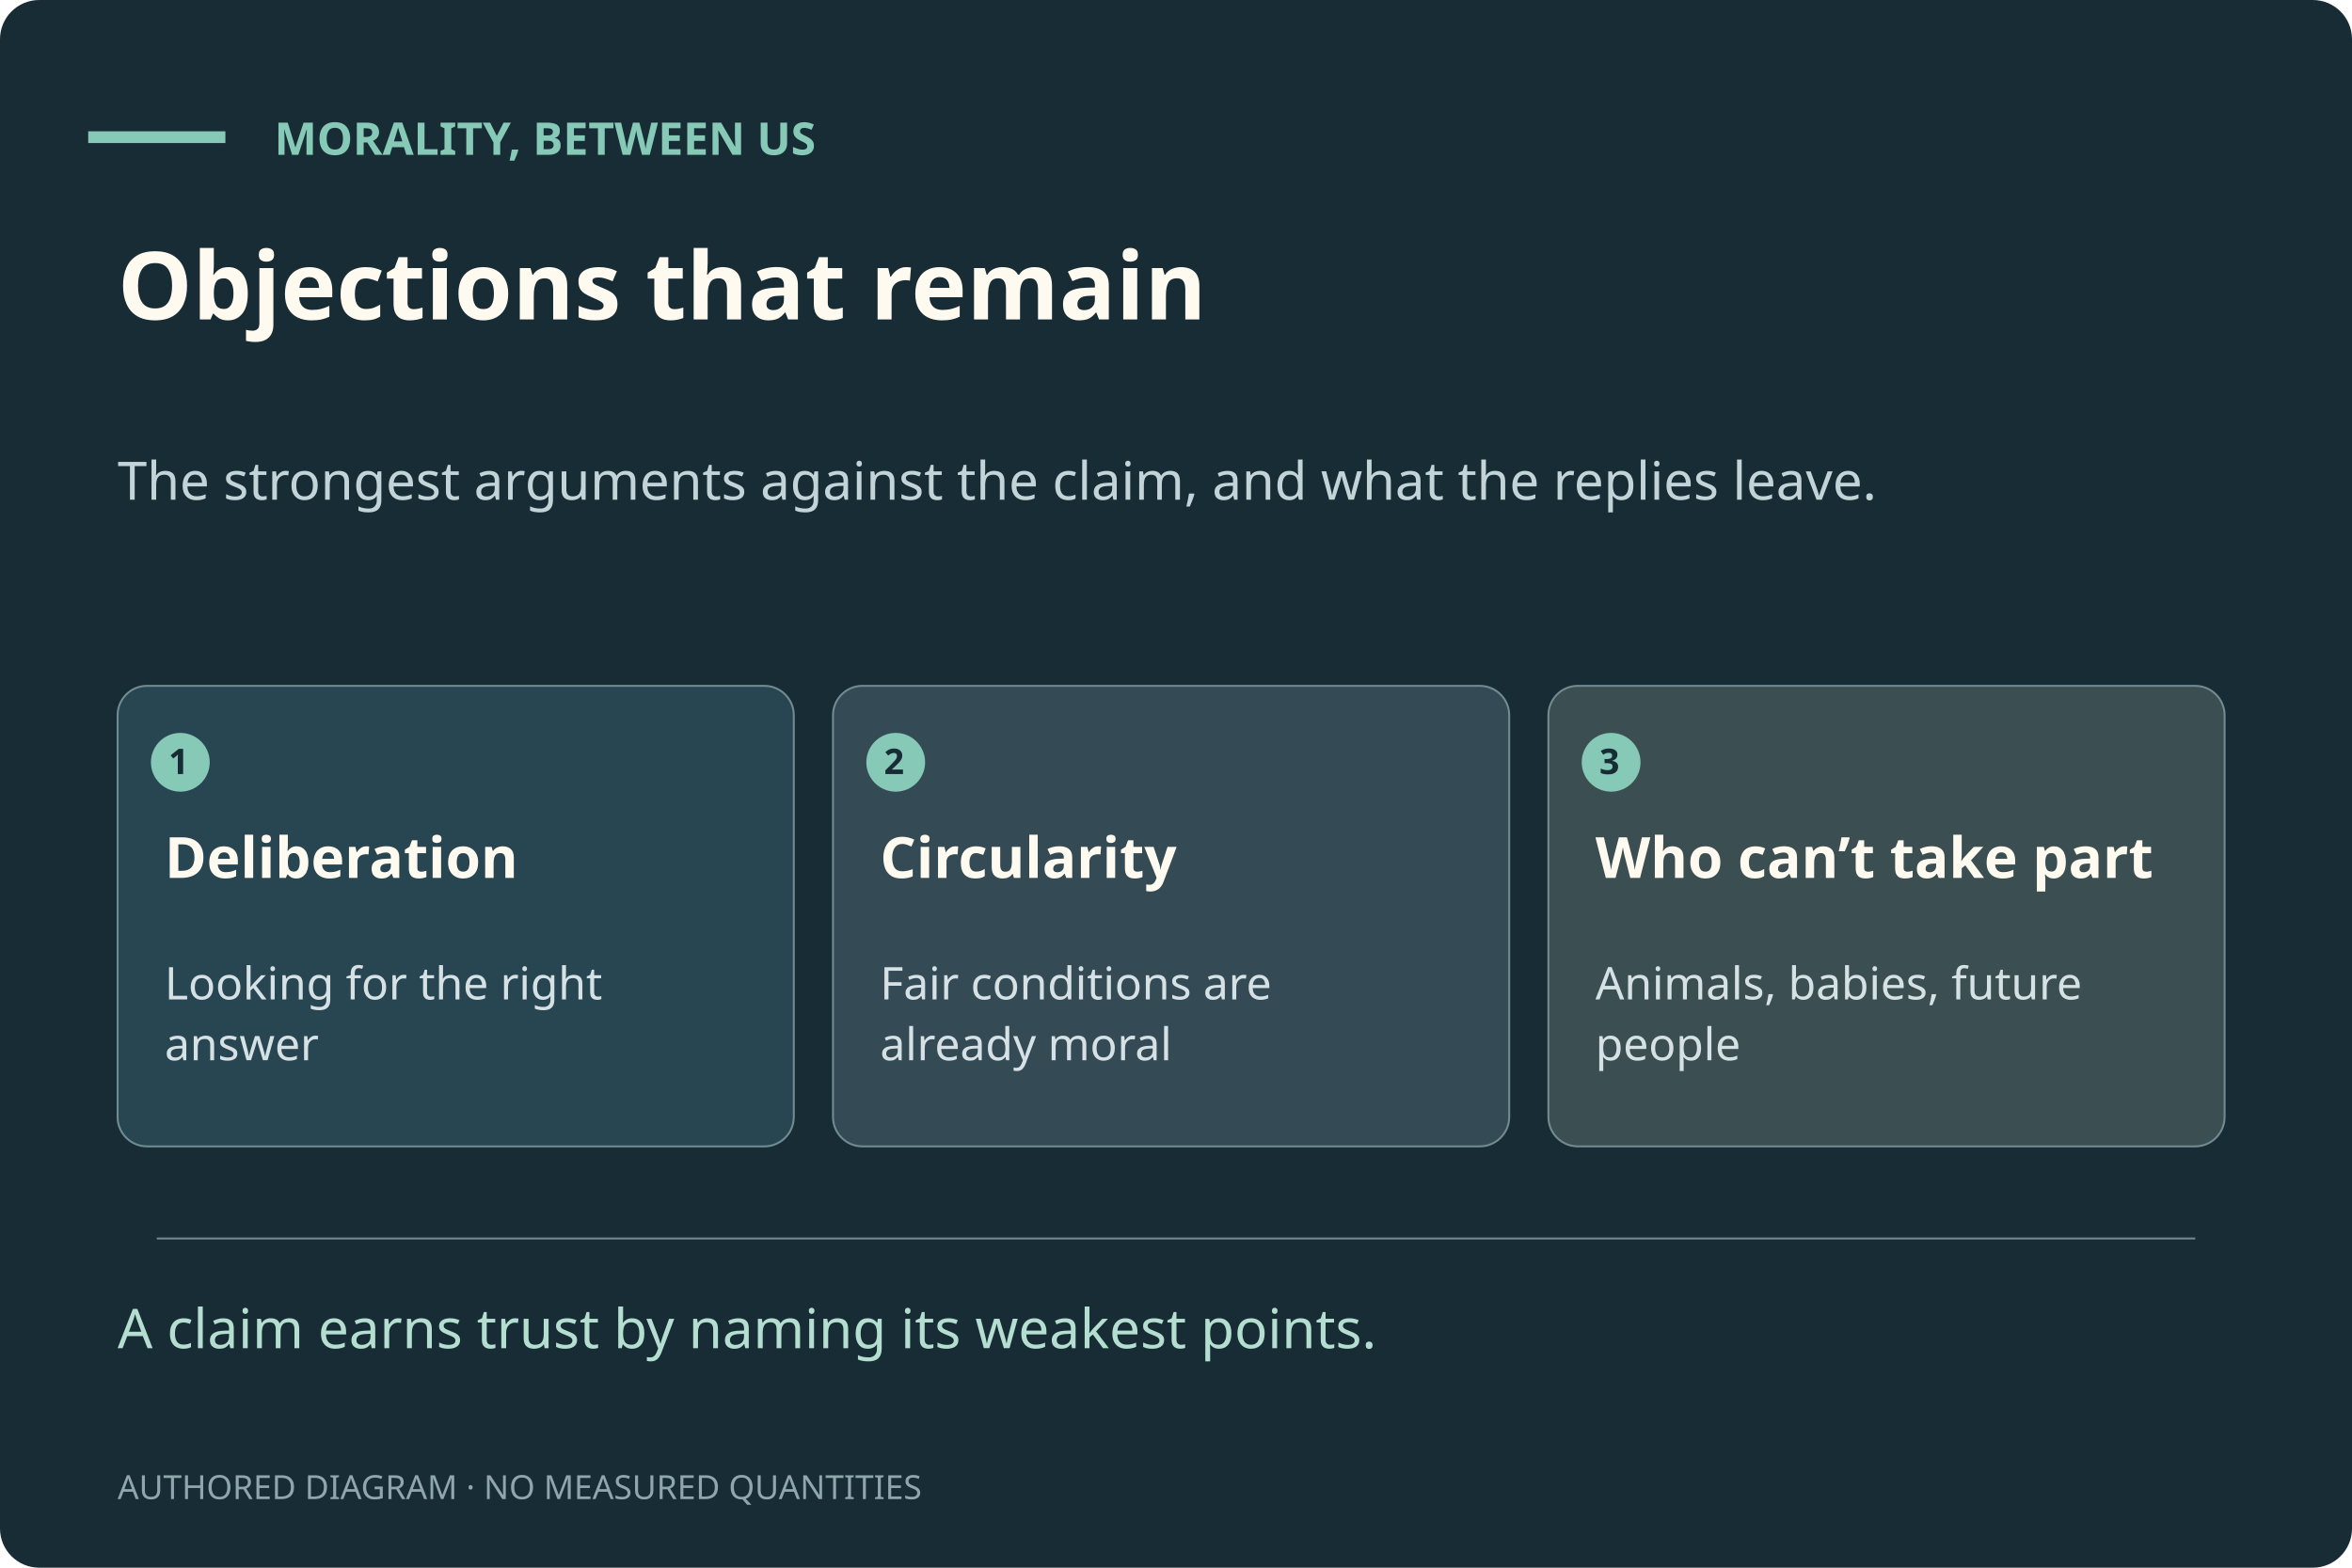
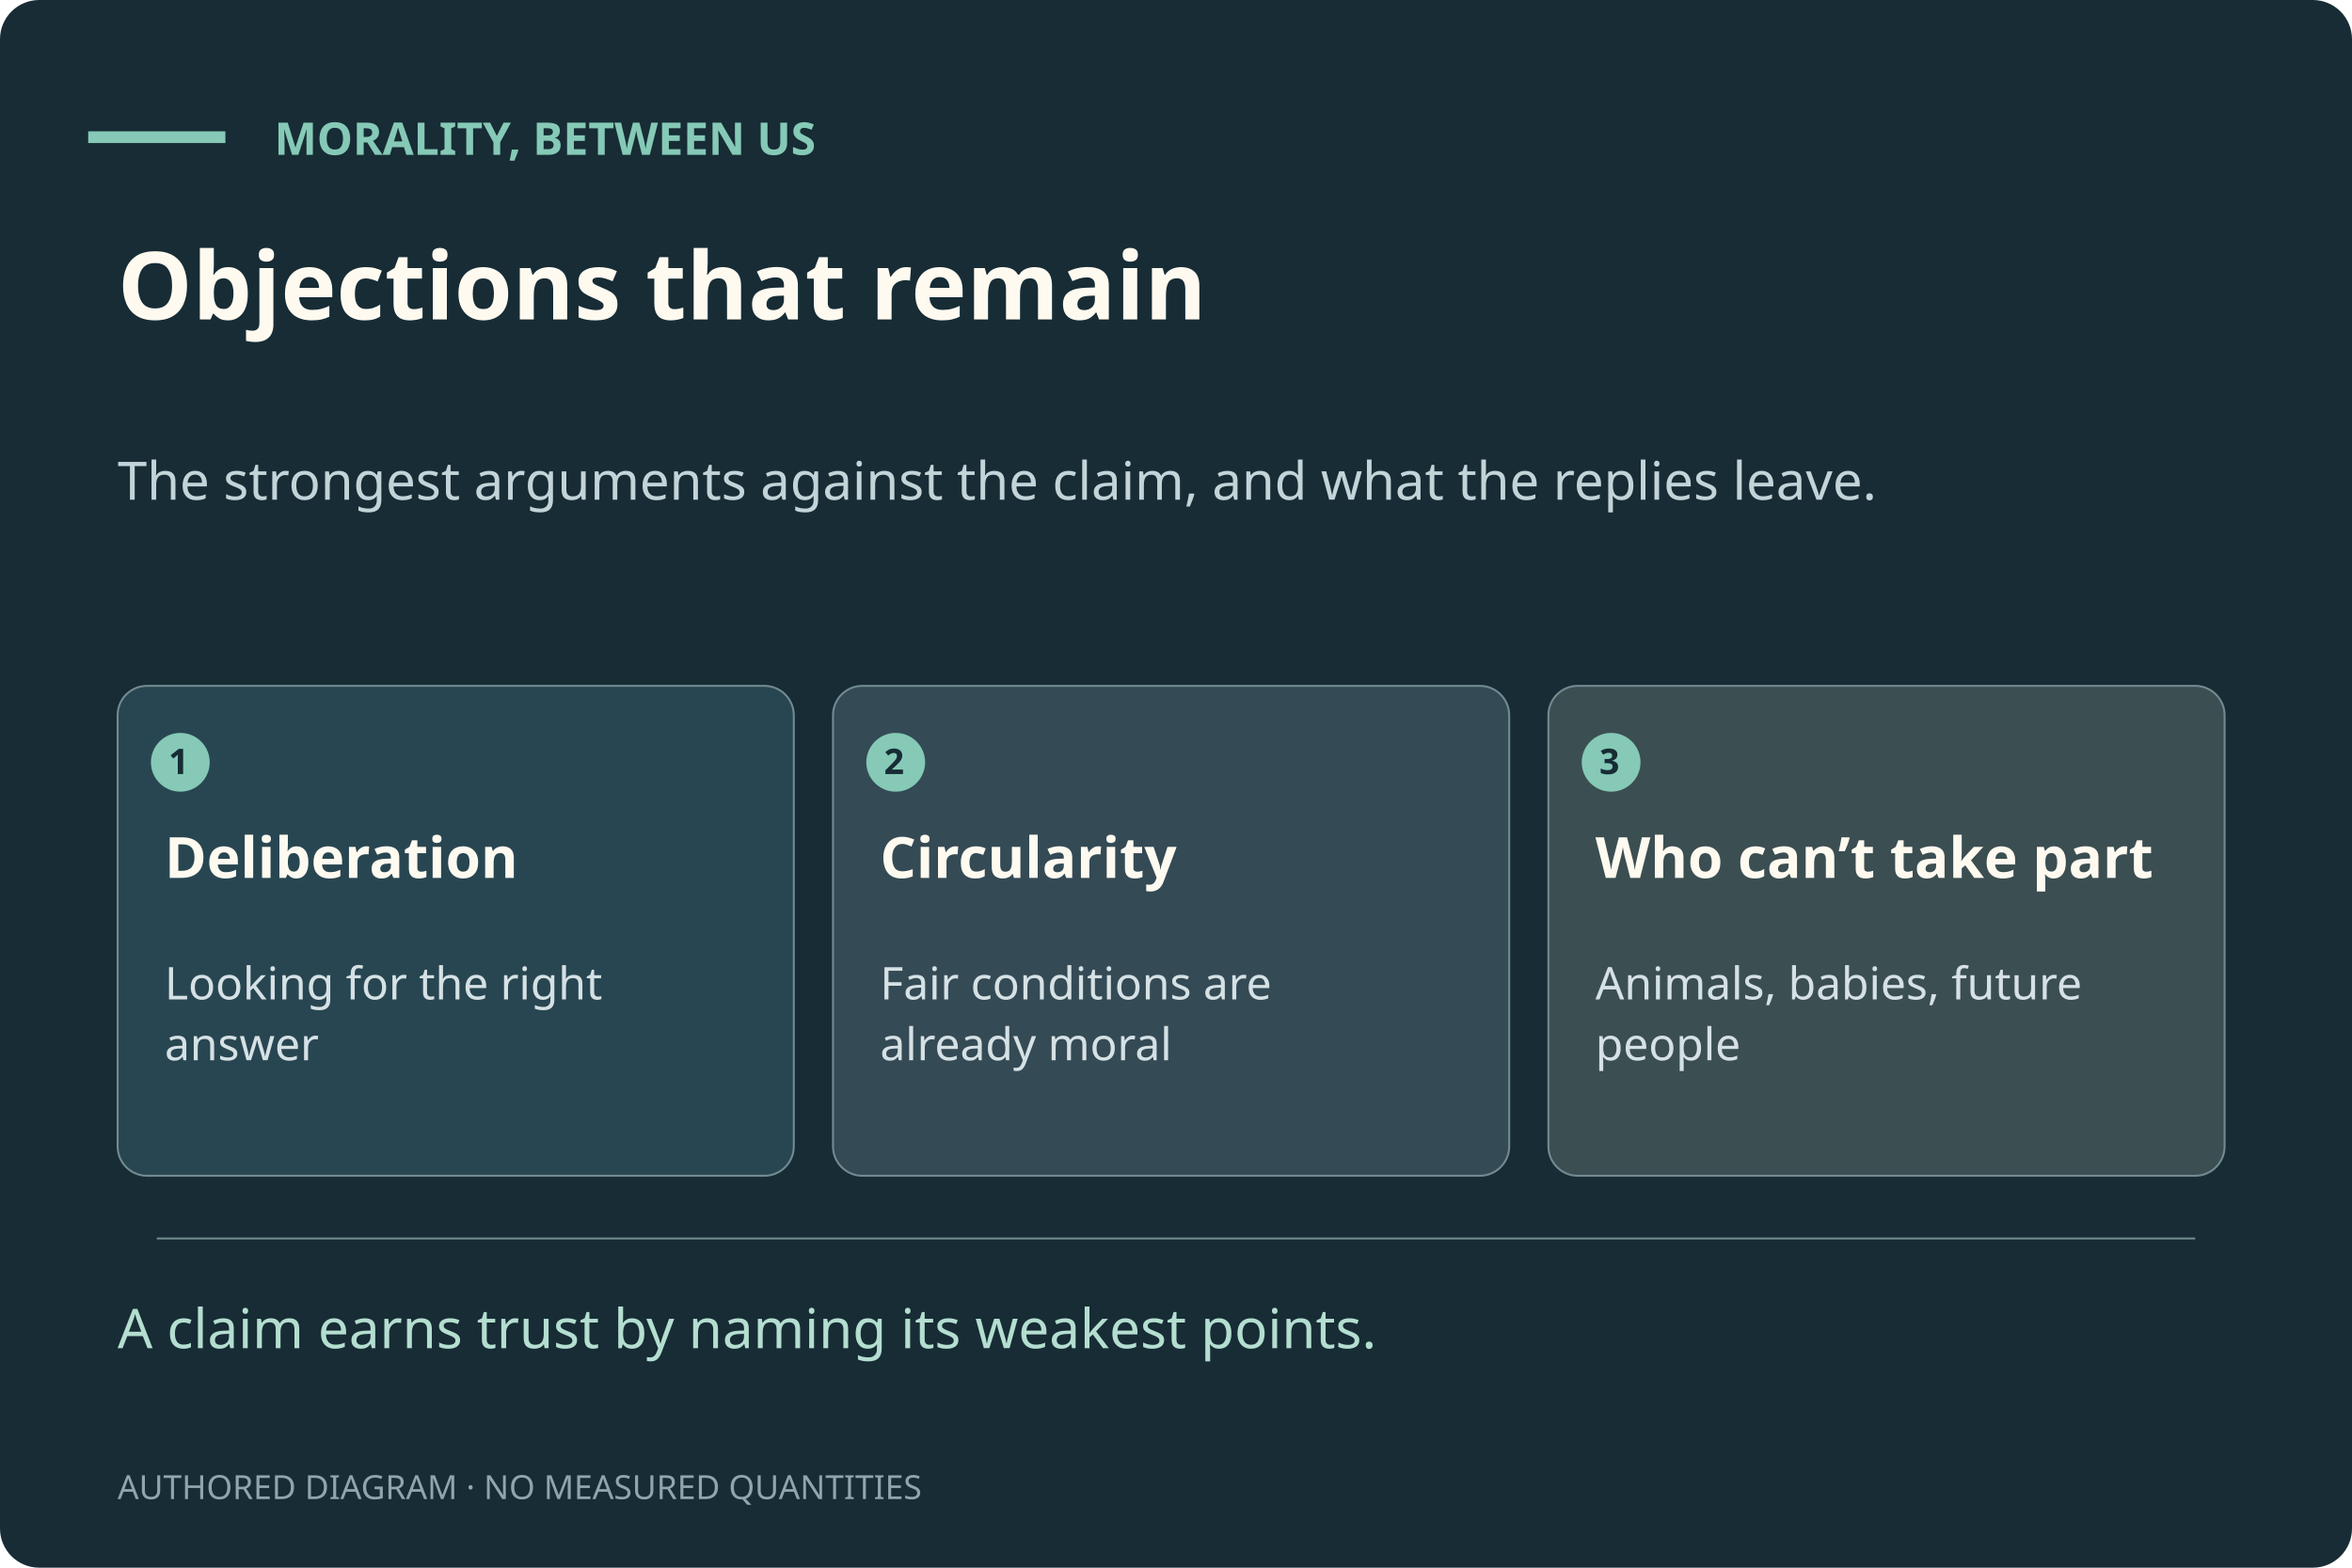
<svg xmlns="http://www.w3.org/2000/svg" width="1200" height="800" viewBox="0 0 1200 800" role="img" aria-label="Objections that remain">
  <rect width="1200" height="800" rx="20" fill="#172c35" />
  <path d="M45 70h70" stroke="#85c9b6" stroke-width="6" />
  <text x="140" y="79" fill="#85c9b6" font-size="23" font-weight="600" font-family="system-ui,sans-serif">
    <tspan x="140" dy="0">MORALITY, BETWEEN US</tspan>
  </text>
  <text x="60" y="163" fill="#fffaf0" font-size="48" font-weight="600" font-family="system-ui,sans-serif">
    <tspan x="60" dy="0">Objections that remain</tspan>
  </text>
  <text x="60" y="255" fill="#c3d4d9" font-size="27" font-weight="400" font-family="system-ui,sans-serif">
    <tspan x="60" dy="0">The strongest arguments against the claim, and what the replies leave.</tspan>
  </text>
-   <rect x="60" y="350" width="345" height="235" rx="15" fill="#284651" stroke="#718b91" />
+   <rect x="60" y="350" width="345" height="250" rx="15" fill="#284651" stroke="#718b91" />
  <circle cx="92" cy="389" r="15" fill="#85c9b6" />
  <text x="86" y="395" fill="#172c35" font-size="18" font-weight="700" font-family="system-ui,sans-serif">
    <tspan x="86" dy="0">1</tspan>
  </text>
  <text x="84" y="448" fill="#fffaf0" font-size="29" font-weight="600" font-family="system-ui,sans-serif">
    <tspan x="84" dy="0">Deliberation</tspan>
  </text>
  <text x="84" y="510" fill="#d5e1e4" font-size="23" font-weight="400" font-family="system-ui,sans-serif">
    <tspan x="84" dy="0">Looking for the right</tspan>
    <tspan x="84" dy="31.05">answer</tspan>
  </text>
-   <rect x="425" y="350" width="345" height="235" rx="15" fill="#344a55" stroke="#718b91" />
+   <rect x="425" y="350" width="345" height="250" rx="15" fill="#344a55" stroke="#718b91" />
  <circle cx="457" cy="389" r="15" fill="#85c9b6" />
  <text x="451" y="395" fill="#172c35" font-size="18" font-weight="700" font-family="system-ui,sans-serif">
    <tspan x="451" dy="0">2</tspan>
  </text>
  <text x="449" y="448" fill="#fffaf0" font-size="29" font-weight="600" font-family="system-ui,sans-serif">
    <tspan x="449" dy="0">Circularity</tspan>
  </text>
  <text x="449" y="510" fill="#d5e1e4" font-size="23" font-weight="400" font-family="system-ui,sans-serif">
    <tspan x="449" dy="0">Fair conditions are</tspan>
    <tspan x="449" dy="31.05">already moral</tspan>
  </text>
-   <rect x="790" y="350" width="345" height="235" rx="15" fill="#3b4e51" stroke="#718b91" />
+   <rect x="790" y="350" width="345" height="250" rx="15" fill="#3b4e51" stroke="#718b91" />
  <circle cx="822" cy="389" r="15" fill="#85c9b6" />
  <text x="816" y="395" fill="#172c35" font-size="18" font-weight="700" font-family="system-ui,sans-serif">
    <tspan x="816" dy="0">3</tspan>
  </text>
  <text x="814" y="448" fill="#fffaf0" font-size="29" font-weight="600" font-family="system-ui,sans-serif">
    <tspan x="814" dy="0">Who can’t take part</tspan>
  </text>
  <text x="814" y="510" fill="#d5e1e4" font-size="23" font-weight="400" font-family="system-ui,sans-serif">
    <tspan x="814" dy="0">Animals, babies, future</tspan>
    <tspan x="814" dy="31.05">people</tspan>
  </text>
  <path d="M80 632h1040" stroke="#70898c" />
  <text x="60" y="688" fill="#b4ded0" font-size="28" font-weight="400" font-family="system-ui,sans-serif">
    <tspan x="60" dy="0">A claim earns trust by naming its weakest points.</tspan>
  </text>
  <text x="60" y="765" fill="#8ea6ac" font-size="17" font-weight="400" font-family="system-ui,sans-serif">
    <tspan x="60" dy="0">AUTHORED DIAGRAM · NO MEASURED QUANTITIES</tspan>
  </text>
</svg>
